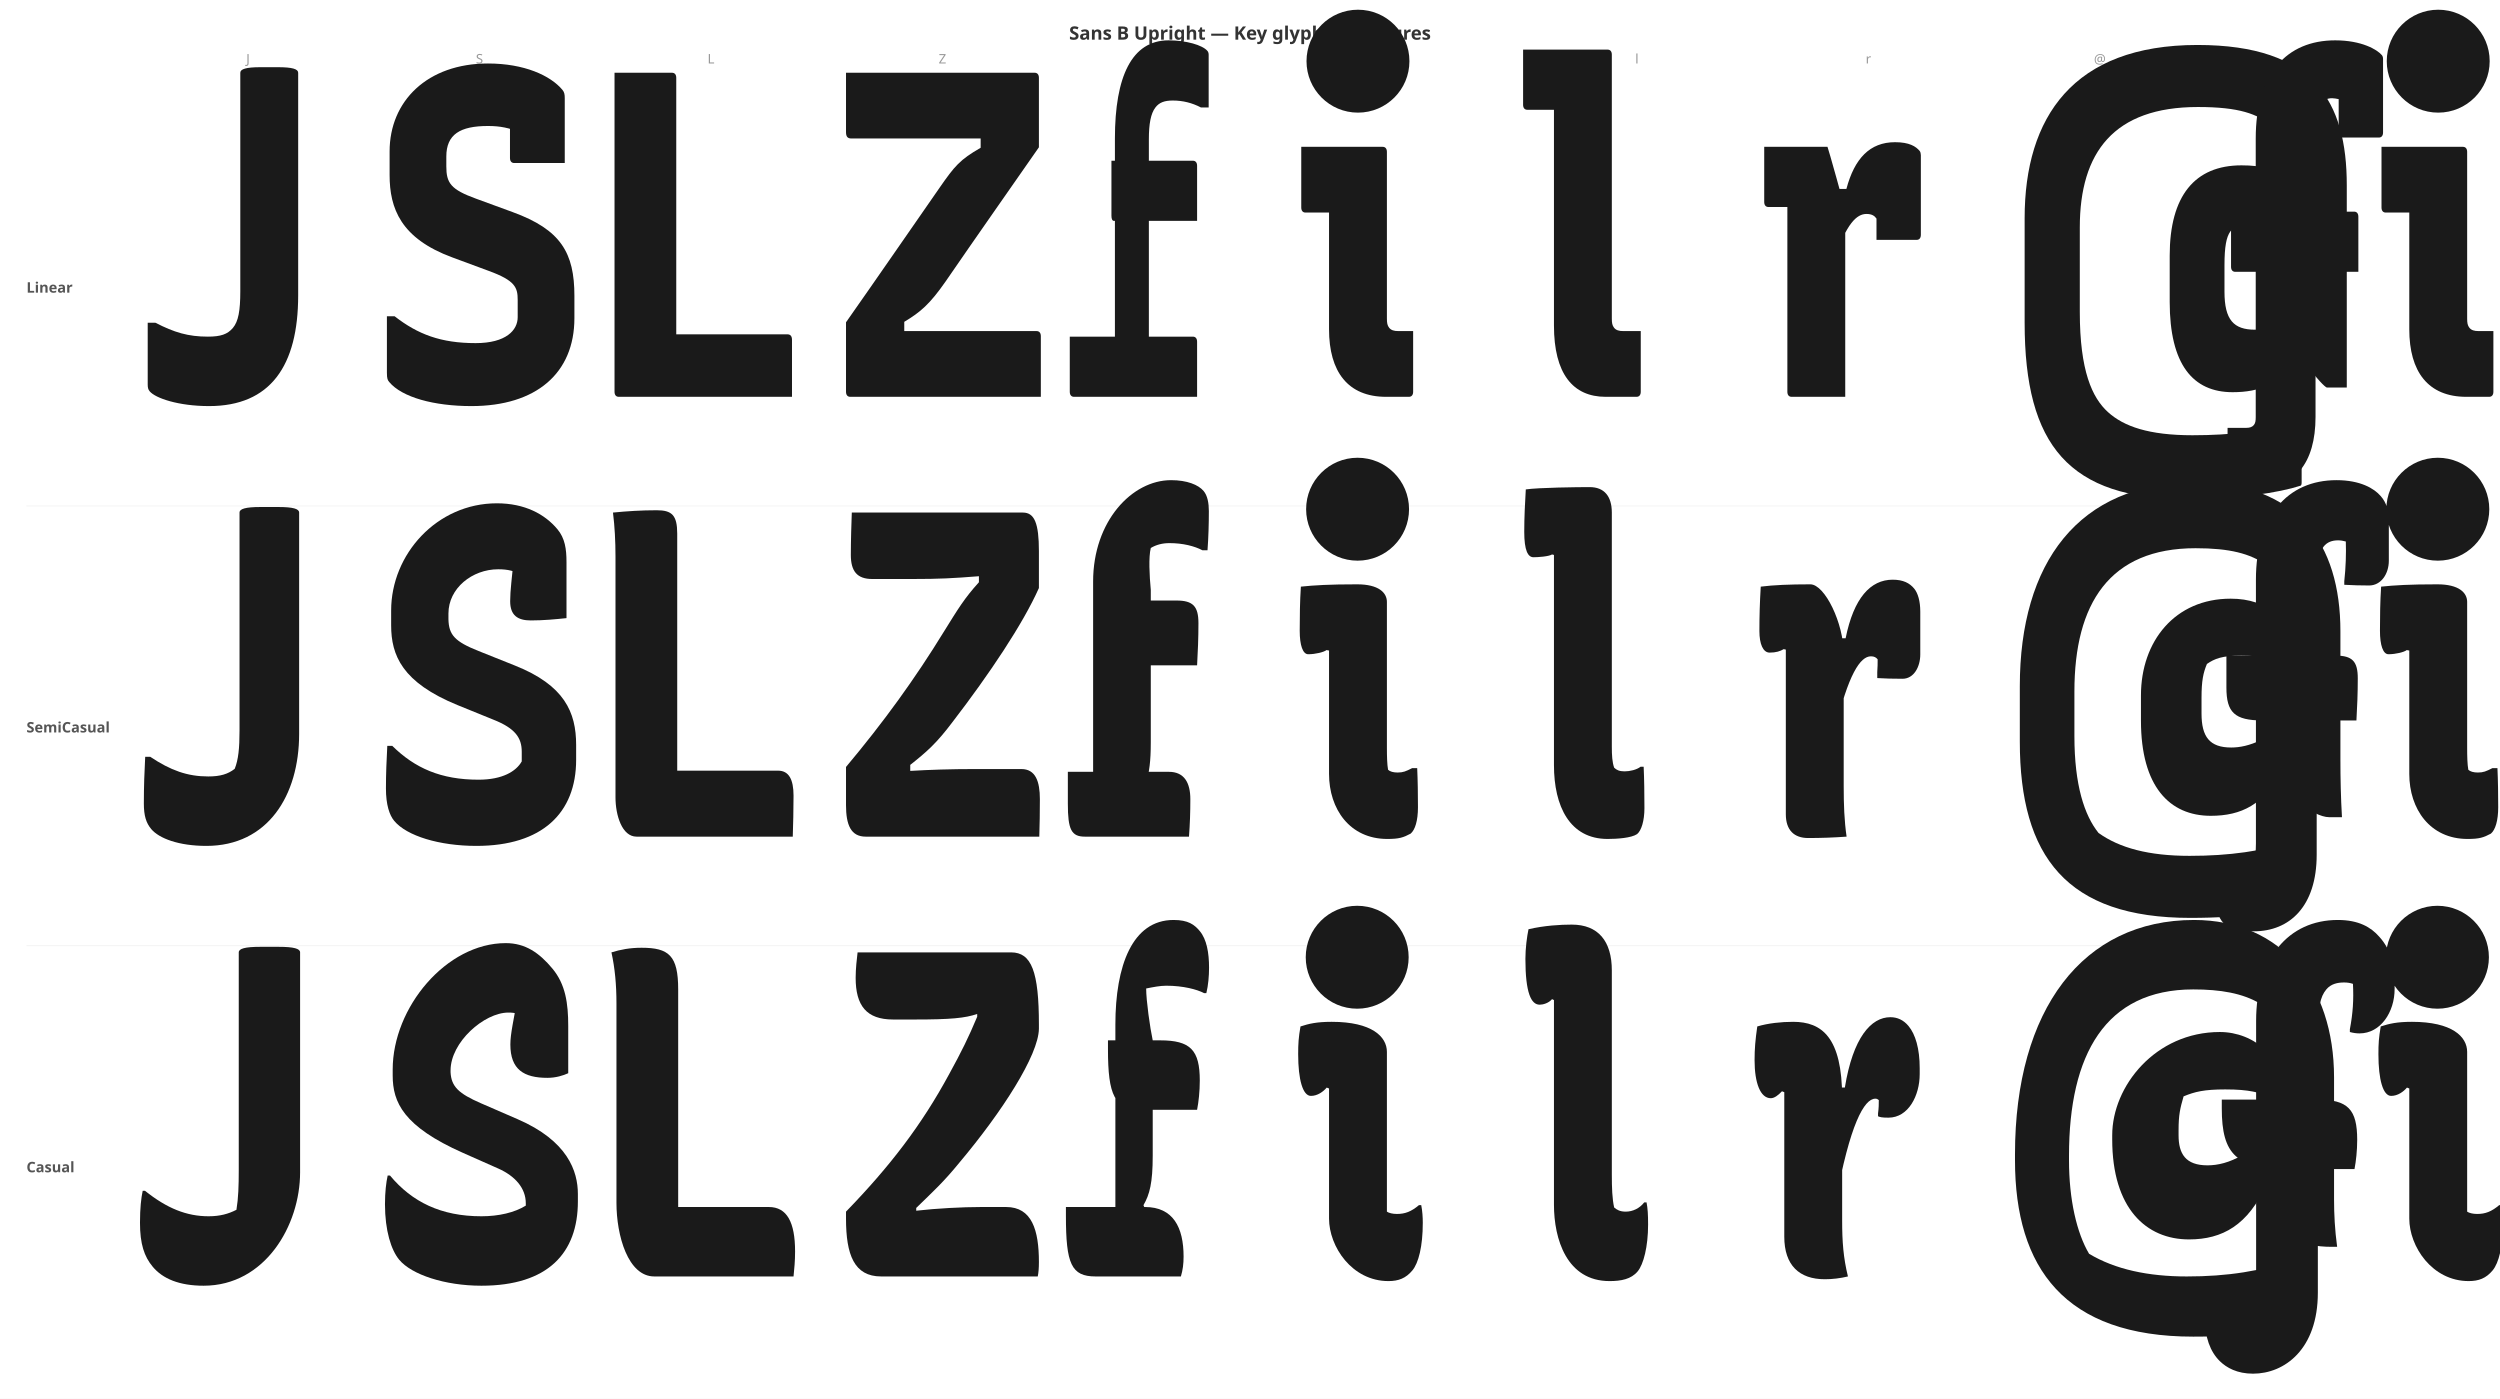
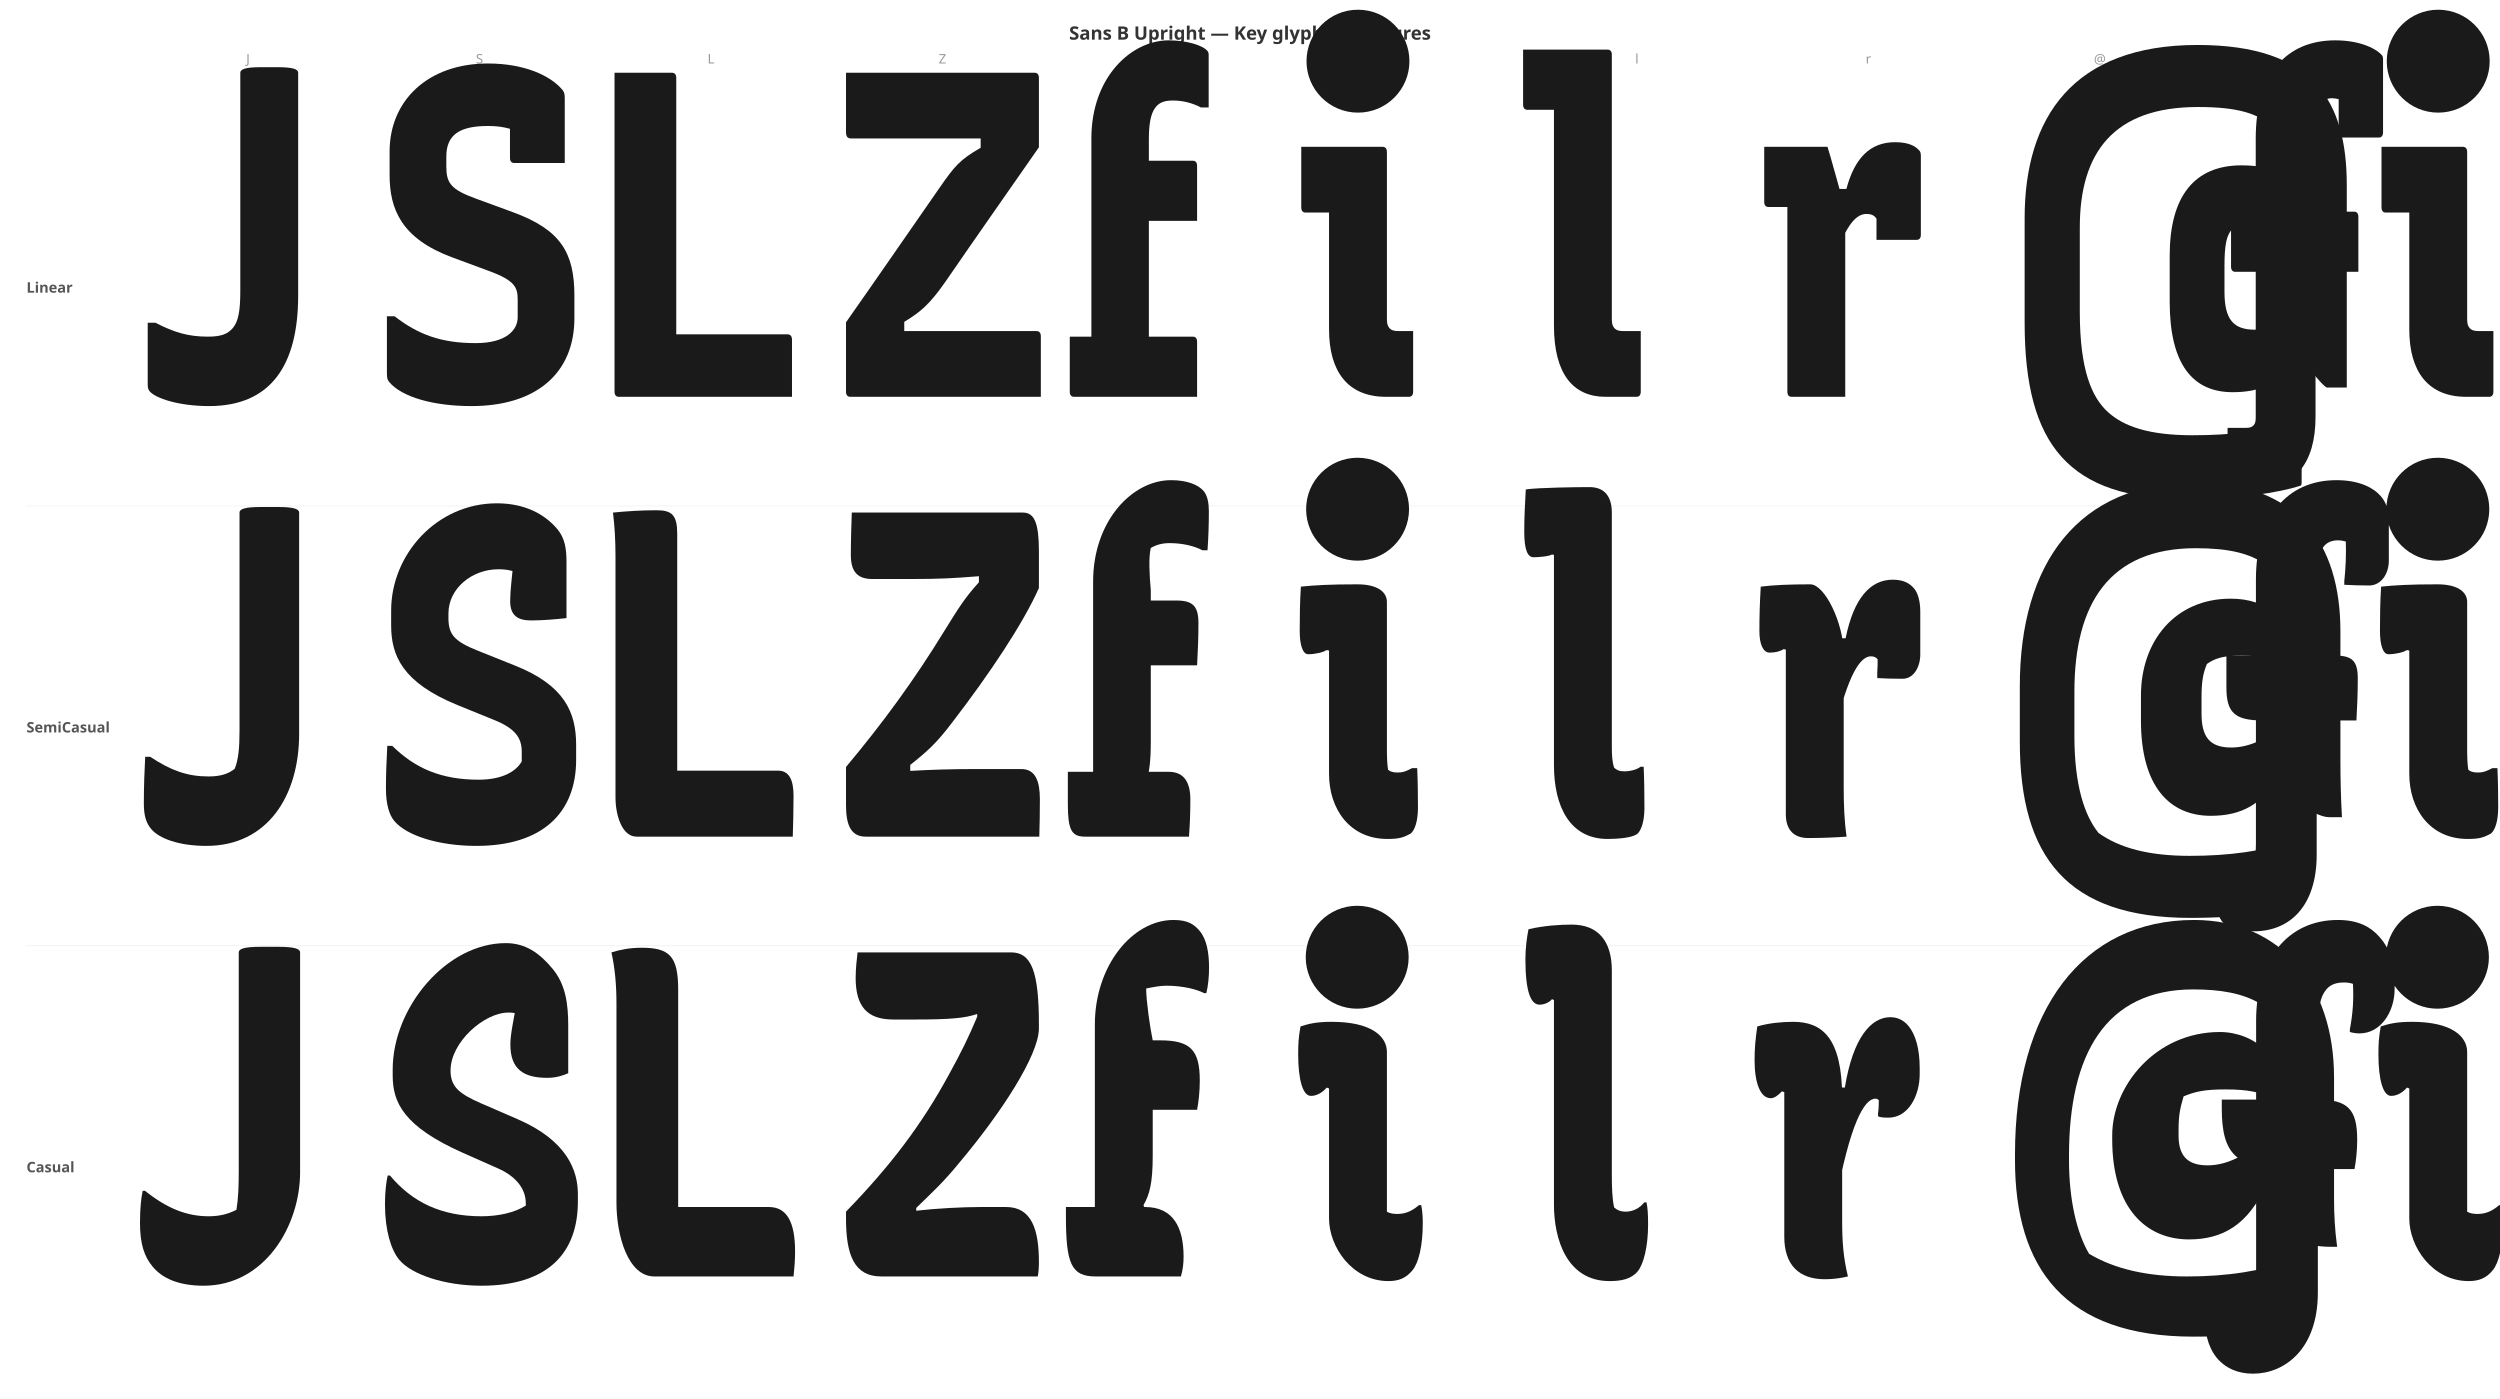
<svg xmlns="http://www.w3.org/2000/svg" width="1890.0" height="1057.5" viewBox="0 0 1890.0 1057.5">
  <rect width="100%" height="100%" fill="white" />
  <text x="945.0" y="30" text-anchor="middle" font-size="14" font-family="sans-serif" font-weight="bold" fill="#333">Sans B Upright — Key glyphs + features</text>
  <text x="187.5" y="48" text-anchor="middle" font-size="10" font-family="sans-serif" fill="#999">J</text>
  <text x="362.5" y="48" text-anchor="middle" font-size="10" font-family="sans-serif" fill="#999">S</text>
  <text x="537.5" y="48" text-anchor="middle" font-size="10" font-family="sans-serif" fill="#999">L</text>
  <text x="712.5" y="48" text-anchor="middle" font-size="10" font-family="sans-serif" fill="#999">Z</text>
  <text x="887.5" y="48" text-anchor="middle" font-size="10" font-family="sans-serif" fill="#999">f</text>
  <text x="1062.5" y="48" text-anchor="middle" font-size="10" font-family="sans-serif" fill="#999">i</text>
  <text x="1237.5" y="48" text-anchor="middle" font-size="10" font-family="sans-serif" fill="#999">l</text>
  <text x="1412.5" y="48" text-anchor="middle" font-size="10" font-family="sans-serif" fill="#999">r</text>
  <text x="1587.5" y="48" text-anchor="middle" font-size="10" font-family="sans-serif" fill="#999">@</text>
  <text x="1762.5" y="48" text-anchor="middle" font-size="10" font-family="sans-serif" fill="#999">fi</text>
  <text x="20" y="221.25" font-size="11" font-family="sans-serif" font-weight="bold" fill="#555">Linear</text>
  <path d="M157.167 254.5C142.292 254.5 131.792 251.35 117.5 244.0H111.667C111.667 259.75 111.667 276.2 111.667 290.55C111.667 293.0 111.958 294.4 113.125 295.8C117.5 301.05 135.0 307.0 158.042 307.0C204.417 307.0 225.417 276.55 225.417 223.35C225.417 167.794 225.417 110.556 225.417 55C225.417 52.2 221.042 50.8 210.104 50.8C205.729 50.8 201.354 50.8 196.979 50.8C186.042 50.8 181.667 52.2 181.667 55C181.667 55 181.667 55 181.667 55C181.667 55 181.667 55 181.667 55C181.667 109.516 181.667 165.684 181.667 220.2C181.667 234.9 180.208 242.95 176.125 247.85C172.042 252.75 166.792 254.5 157.167 254.5Z" fill="#1a1a1a" />
  <path d="M368.917 48C323.125 48 294.542 76.35 294.542 114.5V132.35C294.542 157.55 303.0 180.3 342.083 194.65L369.5 204.8C389.625 212.15 391.375 217.4 391.375 226.85V239.8C391.375 249.6 382.625 259.4 359.583 259.4C333.333 259.4 315.833 252.75 298.333 239.1H292.5C292.5 255.55 292.5 268.85 292.5 281.8C292.5 286.35 293.083 287.4 294.25 288.8C303.875 300.35 328.083 307.0 356.375 307.0C405.375 307.0 434.25 282.15 434.25 240.5V223.7C434.25 191.15 424.042 173.65 387.583 160.35L359.875 150.2C340.625 143.2 337.417 138.3 337.417 125.7V118.35C337.417 101.55 347.917 95.25 368.917 95.25C378.25 95.25 384.667 96.65 393.708 100.15L385.542 88.6C385.542 103.3 385.542 111.7 385.542 119.4C385.542 121.85 386.708 123.25 388.75 123.25C401.292 123.25 414.417 123.25 426.958 123.25C426.958 107.5 426.958 87.9 426.958 74.25C426.958 71.45 426.667 69.7 425.208 67.95C416.167 57.1 396.333 48 368.917 48Z" fill="#1a1a1a" />
  <path d="M467.792 300.0H598.75C598.75 285.65 598.75 273.05 598.75 256.95C598.75 254.15 597.583 252.75 595.25 252.75H511.25C511.25 189.05 511.25 122.55 511.25 58.85C511.25 56.4 510.083 55 508.042 55C493.458 55 479.167 55 464.583 55C464.583 64.45 464.583 73.55 464.583 83.0C464.583 154.05 464.583 225.1 464.583 296.15C464.583 298.6 465.75 300.0 467.792 300.0Z" fill="#1a1a1a" />
  <path d="M786.875 300.0C786.875 284.6 786.875 269.55 786.875 254.15C786.875 251.7 785.708 250.3 783.667 250.3H732.333C709.875 250.3 698.208 250.3 683.625 250.3V243.3C695.875 235.95 702.875 230.0 714.833 212.85C738.167 178.9 761.792 145.3 785.417 111.35V58.85C785.417 56.4 784.25 55 782.208 55H639.583C639.583 65.15 639.583 85.45 639.583 99.8C639.583 103.3 640.75 104.7 643.667 104.7H688.292C702.0 104.7 710.458 104.7 741.375 104.7V111.7C725.625 120.8 721.833 125.35 710.167 142.15C686.542 176.1 663.208 210.05 639.583 243.65V296.15C639.583 298.6 640.75 300.0 642.792 300.0Z" fill="#1a1a1a" />
-   <path d="M883.417 30.5C855.65 30.5 842.875 57.8 842.875 104.7C842.875 163.85 842.875 223.35 842.875 282.5H870.583L868.542 273.75C868.542 262.9 868.542 258.35 868.542 248.2C868.542 200.6 868.542 153.0 868.542 105.4C868.542 93.5 870.0 85.8 873.5 81.25C876.417 77.4 880.5 76.0 886.625 76.0C894.208 76.0 901.208 77.75 907.917 81.25H913.75C913.75 67.6 913.75 54.3 913.75 41.35C913.75 40.3 913.458 39.25 912.875 38.55C909.083 34.0 896.542 30.5 883.417 30.5ZM840.25 121.5C840.25 136.2 840.25 148.45 840.25 163.15C840.25 165.6 840.95 167.0 842.175 167.0H905.0C905.0 152.3 905.0 140.05 905.0 125.35C905.0 122.9 903.833 121.5 901.792 121.5ZM808.75 254.5C808.75 269.2 808.75 281.45 808.75 296.15C808.75 298.6 809.917 300.0 811.958 300.0H905.0C905.0 285.3 905.0 273.05 905.0 258.35C905.0 255.9 903.833 254.5 901.792 254.5Z" fill="#1a1a1a" />
+   <path d="M883.417 30.5C855.65 30.5 825.083 57.8 825.083 104.7C825.083 163.85 825.083 223.35 825.083 282.5H870.583L868.542 273.75C868.542 262.9 868.542 258.35 868.542 248.2C868.542 200.6 868.542 153.0 868.542 105.4C868.542 93.5 870.0 85.8 873.5 81.25C876.417 77.4 880.5 76.0 886.625 76.0C894.208 76.0 901.208 77.75 907.917 81.25H913.75C913.75 67.6 913.75 54.3 913.75 41.35C913.75 40.3 913.458 39.25 912.875 38.55C909.083 34.0 896.542 30.5 883.417 30.5ZM840.25 121.5C840.25 136.2 840.25 148.45 840.25 163.15C840.25 165.6 840.95 167.0 842.175 167.0H905.0C905.0 152.3 905.0 140.05 905.0 125.35C905.0 122.9 903.833 121.5 901.792 121.5ZM808.75 254.5C808.75 269.2 808.75 281.45 808.75 296.15C808.75 298.6 809.917 300.0 811.958 300.0H905.0C905.0 285.3 905.0 273.05 905.0 258.35C905.0 255.9 903.833 254.5 901.792 254.5Z" fill="#1a1a1a" />
  <path d="M983.75 111.0C983.75 125.0 983.75 142.85 983.75 156.85C983.75 159.3 984.917 160.7 986.958 160.7C993.083 160.7 1001.25 160.7 1002.708 160.7H1004.75C1004.75 189.05 1004.75 213.55 1004.75 248.9C1004.75 281.1 1019.042 300.0 1047.917 300.0C1058.125 300.0 1059.0 300.0 1065.125 300.0C1067.167 300.0 1068.333 298.6 1068.333 296.15C1068.333 282.15 1068.333 264.3 1068.333 250.3H1062.5C1058.708 250.3 1059.292 250.3 1057.25 250.3C1053.75 250.3 1051.708 249.6 1050.25 247.85C1048.792 246.1 1048.5 244.0 1048.5 240.85C1048.5 197.45 1048.5 158.25 1048.5 114.85C1048.5 112.4 1047.333 111.0 1045.292 111.0C1014.375 111.0 997.458 111.0 983.75 111.0ZM987.722 46.25C987.722 67.736 1005.139 85.153 1026.625 85.153C1048.111 85.153 1065.527 67.736 1065.527 46.25C1065.527 24.764 1048.111 7.348 1026.625 7.348C1005.139 7.348 987.722 24.764 987.722 46.25Z" fill="#1a1a1a" />
  <path d="M1151.458 37.5C1151.458 51.5 1151.458 65.15 1151.458 79.15C1151.458 81.6 1152.625 83.0 1154.667 83.0C1158.75 83.0 1171.0 83.0 1173.333 83.0H1174.792C1174.792 137.25 1174.792 191.85 1174.792 246.1C1174.792 282.5 1189.083 300.0 1213.875 300.0C1219.417 300.0 1233.417 300.0 1237.208 300.0C1239.25 300.0 1240.417 298.6 1240.417 296.15C1240.417 282.15 1240.417 264.3 1240.417 250.3H1237.5C1235.167 250.3 1230.208 250.3 1227.292 250.3C1223.792 250.3 1221.75 249.6 1220.292 247.85C1218.833 246.1 1218.542 244.0 1218.542 240.85C1218.542 172.95 1218.542 109.25 1218.542 41.35C1218.542 38.9 1217.375 37.5 1215.333 37.5C1206.0 37.5 1158.458 37.5 1151.458 37.5Z" fill="#1a1a1a" />
  <path d="M1333.75 111.0C1333.75 125.0 1333.75 138.65 1333.75 152.65C1333.75 155.1 1334.917 156.5 1336.958 156.5C1343.958 156.5 1347.458 156.5 1349.792 156.5H1351.25C1351.25 194.65 1351.25 258.0 1351.25 296.15C1351.25 298.6 1352.417 300.0 1354.458 300.0C1367.875 300.0 1381.583 300.0 1395.0 300.0C1395.0 289.85 1395.0 278.3 1395.0 265.7C1395.0 229.65 1395.0 187.3 1395.0 158.6C1395.0 158.25 1381.875 111.0 1381.583 111.0C1359.417 111.0 1344.833 111.0 1333.75 111.0ZM1432.625 107.5C1413.667 107.5 1402.0 119.75 1395.875 142.85H1386.542V196.75C1395.875 168.75 1403.766 161.75 1411.042 161.75C1415.125 161.75 1417.167 163.15 1418.625 165.25C1418.625 168.378 1418.625 171.415 1418.625 174.35V181.35C1428.542 181.35 1439.042 181.35 1448.958 181.35C1451.0 181.35 1452.167 179.95 1452.167 177.5V117.3C1452.167 116.25 1451.875 114.85 1451.292 114.15C1448.375 110.65 1443.417 107.5 1432.625 107.5Z" fill="#1a1a1a" />
  <path d="M1530.625 164.9V244.0C1530.625 336.75 1564.167 377.35 1653.708 377.35C1691.625 377.35 1723.125 372.45 1739.167 367.2C1740.042 366.85 1740.042 365.45 1740.042 364.4C1740.042 355.3 1740.042 329.05 1740.042 319.95H1733.333C1710.292 325.9 1687.542 329.05 1657.5 329.05C1624.542 329.05 1605.583 322.4 1593.625 311.55C1581.667 300.7 1572.333 280.4 1572.333 235.95V171.9C1572.333 115.2 1598.0 80.9 1661.583 80.9C1693.083 80.9 1706.5 86.15 1717.875 95.25C1729.542 104.35 1732.75 119.05 1732.75 141.8C1732.75 172.25 1732.75 209.35 1732.75 261.15C1732.75 262.55 1756.083 293.0 1759.292 293.0H1774.167C1774.167 275.85 1774.167 258.7 1774.167 241.55C1774.167 198.15 1774.167 154.4 1774.167 140.05C1774.167 77.05 1749.667 34.0 1661.292 34.0C1567.083 34.0 1530.625 88.95 1530.625 164.9ZM1748.5 233.15C1728.958 245.4 1715.25 249.25 1704.75 249.25C1688.708 249.25 1681.708 241.9 1681.708 220.55V200.6C1681.708 186.25 1683.167 179.25 1686.083 175.05C1689.292 170.5 1693.667 167.7 1706.5 167.7C1719.042 167.7 1731.0 170.5 1745.292 175.05V134.1H1728.958C1719.333 127.8 1710.0 125.0 1694.542 125.0C1659.25 125.0 1640.292 148.1 1640.292 193.25V228.25C1640.292 275.5 1657.792 296.5 1687.833 296.5C1708.833 296.5 1723.417 290.2 1735.958 271.3H1748.5Z" fill="#1a1a1a" />
  <path d="M1684.042 323.45C1684.042 337.8 1684.042 351.45 1684.042 365.8C1684.042 367.9 1685.208 369.65 1686.958 369.65C1688.072 369.65 1693.481 369.65 1704.458 369.65C1734.792 369.65 1750.542 350.4 1750.542 315.05C1750.542 244.7 1750.542 147.4 1750.542 98.05C1750.542 88.6 1751.708 82.65 1754.333 78.8C1756.375 75.65 1759.292 74.25 1763.083 74.25C1764.542 74.25 1766.292 74.6 1768.042 74.95C1768.042 80.9 1768.042 92.1 1768.042 100.85V104.0C1778.071 104.0 1788.387 104.0 1798.375 104.0C1800.417 104.0 1801.583 102.6 1801.583 100.15V44.5C1801.583 43.45 1801.292 42.4 1800.708 41.7C1797.309 37.621 1785.583 30.5 1765.417 30.5C1728.756 30.5 1705.333 55.7 1705.333 104.7C1705.333 175.4 1705.333 244.7 1705.333 315.4C1705.333 318.2 1705.042 319.95 1703.875 321.35C1702.708 322.75 1700.958 323.45 1698.333 323.45C1694.693 323.45 1692.445 323.45 1689.875 323.45ZM1686.667 160.0C1686.667 174.0 1686.667 187.65 1686.667 201.65C1686.667 204.1 1687.833 205.5 1689.875 205.5H1782.917C1782.917 190.8 1782.917 178.55 1782.917 163.85C1782.917 161.4 1781.75 160.0 1779.708 160.0ZM1800.417 111.0C1800.417 125.0 1800.417 142.85 1800.417 156.85C1800.417 159.3 1801.583 160.7 1803.625 160.7C1809.75 160.7 1817.917 160.7 1819.375 160.7H1821.417C1821.417 189.05 1821.417 213.55 1821.417 248.9C1821.417 281.1 1835.708 300.0 1864.583 300.0C1874.792 300.0 1875.667 300.0 1881.792 300.0C1883.833 300.0 1885.0 298.6 1885.0 296.15C1885.0 282.15 1885.0 264.3 1885.0 250.3H1879.167C1875.375 250.3 1875.958 250.3 1873.917 250.3C1870.417 250.3 1868.375 249.6 1866.917 247.85C1865.458 246.1 1865.167 244.0 1865.167 240.85C1865.167 197.45 1865.167 158.25 1865.167 114.85C1865.167 112.4 1864.0 111.0 1861.958 111.0C1831.042 111.0 1814.125 111.0 1800.417 111.0ZM1804.389 46.25C1804.389 67.736 1821.806 85.153 1843.292 85.153C1864.778 85.153 1882.194 67.736 1882.194 46.25C1882.194 24.764 1864.778 7.348 1843.292 7.348C1821.806 7.348 1804.389 24.764 1804.389 46.25Z" fill="#1a1a1a" />
  <line x1="20" y1="382.5" x2="1870.0" y2="382.5" stroke="#eee" stroke-width="0.5" />
  <text x="20" y="553.75" font-size="11" font-family="sans-serif" font-weight="bold" fill="#555">SemiCasual</text>
  <path d="M157.458 587.0C141.708 587.0 129.021 582.45 113.562 572.125H109.771C109.188 582.8 108.75 594.7 108.75 607.475C108.75 616.75 110.5 622.175 114.292 626.725C120.271 633.9 135.292 639.5 156.0 639.5C202.375 639.5 226.146 601.525 226.146 554.8C226.146 499.591 226.146 442.709 226.146 387.5C226.146 384.7 221.64 383.3 210.374 383.3C205.868 383.3 201.361 383.3 196.855 383.3C185.59 383.3 181.083 384.7 181.083 387.5C181.083 387.5 181.083 387.5 181.083 387.5C181.083 387.5 181.083 387.5 181.083 387.5C181.083 441.9 181.083 497.95 181.083 552.35C181.083 565.65 180.208 574.4 177.438 581.225C172.333 585.25 166.5 587.0 157.458 587.0Z" fill="#1a1a1a" />
  <path d="M375.625 380.5C330.271 380.5 295.708 419.0 295.708 461.525V472.725C295.708 495.475 304.021 515.95 346.021 533.1L373.146 544.125C389.479 550.6 394.438 557.775 394.438 568.275V575.625C390.208 583.15 379.854 589.45 361.771 589.45C333.333 589.45 313.646 580.7 296.583 563.9H292.792C292.208 574.75 291.771 585.075 291.771 596.1C291.771 608.35 294.396 616.225 298.042 620.6C307.521 631.975 332.167 639.5 360.167 639.5C409.896 639.5 435.562 614.65 435.562 574.4V563.2C435.562 538.35 426.667 518.05 389.333 503.175L361.771 492.15C343.688 484.975 339.312 479.9 339.021 468.175V463.8C339.021 444.725 356.958 430.375 376.646 430.375C384.083 430.375 388.75 431.6 395.75 435.1L388.604 420.225C387.0 437.025 385.688 446.475 385.688 454.525C385.688 465.2 391.375 469.05 401.292 469.05C410.771 469.05 420.104 468.175 428.271 467.3C428.271 454.0 428.271 437.9 428.271 424.95C428.271 414.975 427.104 406.925 421.417 400.1C411.938 388.725 396.771 380.5 375.625 380.5Z" fill="#1a1a1a" />
  <path d="M481.208 632.5C481.208 632.5 599.333 632.5 599.333 632.5C599.625 622.35 599.917 613.25 599.917 601.525C599.917 589.1 596.271 582.625 588.25 582.625C588.25 582.625 511.979 582.625 511.979 582.625C511.979 522.775 511.979 459.775 511.979 403.425C511.979 389.425 507.896 385.75 496.521 385.75C484.854 385.75 474.062 386.45 463.417 387.5C464.729 398.175 465.312 409.025 465.312 420.75C465.312 481.475 465.312 542.025 465.312 602.75C465.312 616.4 470.271 632.5 481.208 632.5Z" fill="#1a1a1a" />
  <path d="M785.708 632.5C786.0 623.4 786.146 614.125 786.146 604.15C786.146 590.85 782.938 581.4 772.146 581.4C772.146 581.4 737.0 581.4 737.0 581.4C718.771 581.4 703.021 581.925 688.146 582.8C688.146 582.8 688.146 578.25 688.146 578.25C700.542 568.45 707.979 561.975 720.083 545.875C747.938 509.65 773.458 471.5 785.417 444.55C785.417 444.55 785.417 416.725 785.417 416.725C785.417 395.55 782.062 387.5 773.312 387.5C773.312 387.5 643.958 387.5 643.958 387.5C643.667 395.025 643.229 408.85 643.229 419.525C643.229 431.775 647.896 437.725 659.417 437.725C659.417 437.725 689.896 437.725 689.896 437.725C710.312 437.725 720.083 437.2 740.062 435.625C740.062 435.625 740.062 440.175 740.062 440.175C728.979 452.425 724.312 460.3 713.958 476.925C691.646 513.325 668.021 545.875 639.583 579.825C639.583 579.825 639.583 608.7 639.583 608.7C639.583 623.575 643.229 632.5 654.458 632.5C654.458 632.5 785.708 632.5 785.708 632.5Z" fill="#1a1a1a" />
  <path d="M885.312 363.0C855.825 363.0 826.396 393.975 826.396 439.65C826.396 494.075 826.396 548.675 826.396 603.1C826.396 603.1 870.0 603.1 870.0 603.1C870.0 603.1 866.5 592.425 866.5 592.425C868.833 582.975 870.0 576.325 870.0 560.925C870.0 521.375 870.0 483.925 870.0 445.95C868.979 435.275 868.25 421.1 870.0 414.275C874.083 411.825 878.75 410.6 884.146 410.6C894.354 410.6 903.104 412.875 909.083 416.025C909.083 416.025 912.875 416.025 912.875 416.025C913.604 406.225 913.896 396.075 913.896 386.45C913.896 380.325 912.875 374.725 909.958 371.225C906.021 366.5 897.417 363.0 885.312 363.0ZM838.938 454.0C838.938 462.4 838.938 469.575 838.938 478.15C838.938 496.875 841.737 503.0 852.763 503.0C852.763 503.0 905.0 503.0 905.0 503.0C905.583 492.675 906.021 482.525 906.021 471.15C906.021 458.375 901.938 454.0 889.396 454.0C889.396 454.0 838.938 454.0 838.938 454.0ZM807.292 583.5C807.292 591.9 807.292 599.075 807.292 607.65C807.292 627.075 809.917 632.5 820.125 632.5C820.125 632.5 898.875 632.5 898.875 632.5C899.604 622.7 899.896 614.3 899.896 604.15C899.896 591.9 895.375 583.5 883.708 583.5C883.708 583.5 807.292 583.5 807.292 583.5Z" fill="#1a1a1a" />
  <path d="M983.458 443.5C982.729 454.7 982.583 465.9 982.583 476.925C982.583 487.775 984.917 494.6 989.0 494.6C994.542 494.6 1000.812 493.025 1002.854 491.45C1002.854 491.45 1004.75 491.8 1004.75 491.8C1004.75 521.2 1004.75 546.925 1004.75 585.075C1004.75 611.675 1020.5 634.25 1048.792 634.25C1057.688 634.25 1060.896 633.2 1066.438 630.225C1069.792 627.425 1071.979 620.425 1071.979 610.275C1071.979 601.175 1071.833 589.975 1071.396 580.7C1071.396 580.7 1067.604 580.7 1067.604 580.7C1062.792 583.15 1060.75 584.025 1056.667 584.025C1053.312 584.025 1050.833 583.325 1049.375 581.925C1048.646 577.725 1048.5 571.95 1048.5 565.3C1048.5 529.775 1048.5 496.525 1048.5 455.05C1048.5 448.05 1042.229 441.75 1026.042 441.75C1004.896 441.75 993.521 442.45 983.458 443.5ZM987.431 384.962C987.431 384.962 987.431 384.962 987.431 384.962C987.431 406.448 1004.847 423.865 1026.333 423.865C1047.819 423.865 1065.236 406.448 1065.236 384.962C1065.236 384.962 1065.236 384.962 1065.236 384.962C1065.236 363.477 1047.819 346.06 1026.333 346.06C1004.847 346.06 987.431 363.477 987.431 384.962Z" fill="#1a1a1a" />
  <path d="M1153.5 370.0C1152.917 379.8 1152.333 391.0 1152.333 402.025C1152.333 416.2 1155.104 421.275 1159.333 421.275C1162.542 421.275 1170.854 420.75 1173.333 419.175C1173.333 419.175 1174.792 419.525 1174.792 419.525C1174.792 472.025 1174.792 526.1 1174.792 578.425C1174.792 609.575 1186.75 634.25 1215.333 634.25C1222.479 634.25 1233.271 633.55 1237.646 630.575C1240.854 627.95 1243.188 620.6 1243.188 610.975C1243.188 600.125 1243.042 588.925 1242.604 579.65C1242.604 579.65 1240.271 579.65 1240.271 579.65C1237.354 581.925 1232.25 583.15 1228.167 583.15C1224.229 583.15 1222.042 582.1 1220.292 580.35C1218.833 576.15 1218.542 571.075 1218.542 564.425C1218.542 504.4 1218.542 447.525 1218.542 387.5C1218.542 375.25 1212.854 368.25 1201.771 368.25C1192.875 368.25 1162.979 368.6 1153.5 370.0Z" fill="#1a1a1a" />
  <path d="M1331.125 443.5C1330.396 455.575 1330.104 465.725 1330.104 477.1C1330.104 486.9 1332.875 493.375 1337.833 493.375C1342.646 493.375 1345.854 492.325 1348.479 490.75C1348.479 490.75 1350.083 491.1 1350.083 491.1C1350.083 528.55 1350.083 577.9 1350.083 615.525C1350.083 627.6 1356.354 633.55 1367.0 633.55C1376.625 633.55 1386.396 633.2 1396.021 632.5C1394.271 620.25 1393.833 608.525 1393.833 594.175C1393.833 558.475 1393.833 519.8 1393.833 494.25C1393.833 471.15 1379.542 441.75 1368.604 441.75C1353.0 441.75 1340.75 442.275 1331.125 443.5ZM1430.875 438.25C1414.104 438.25 1401.417 452.075 1395.292 482.525C1395.292 482.525 1387.125 482.525 1387.125 482.525C1387.125 482.525 1387.125 552.875 1387.125 552.875C1397.188 509.3 1406.529 496.175 1414.396 496.175C1417.021 496.175 1418.333 497.05 1419.5 498.45C1419.5 501.414 1419.5 504.507 1419.208 508.075C1419.208 508.075 1419.208 512.625 1419.208 512.625C1424.896 512.975 1431.021 513.15 1438.312 513.15C1446.917 513.15 1451.729 504.05 1451.729 494.775C1451.729 494.775 1451.729 462.4 1451.729 462.4C1451.729 454.525 1449.979 448.4 1447.062 444.9C1443.708 440.875 1438.896 438.25 1430.875 438.25Z" fill="#1a1a1a" />
  <path d="M1526.979 518.75C1526.979 518.75 1526.979 560.575 1526.979 560.575C1526.979 647.725 1562.562 693.925 1655.896 693.925C1696.292 693.925 1722.833 689.2 1735.667 682.025C1739.75 678.35 1740.625 669.6 1740.625 662.775C1740.625 656.65 1740.625 641.775 1740.625 635.65C1740.625 635.65 1736.396 635.65 1736.396 635.65C1709.417 643.525 1685.792 647.025 1655.312 647.025C1624.396 647.025 1602.375 641.075 1586.479 629.7C1575.833 616.4 1568.25 593.65 1568.25 556.55C1568.25 556.55 1568.25 522.775 1568.25 522.775C1568.25 456.275 1594.792 414.45 1659.833 414.45C1685.792 414.45 1700.958 418.475 1713.354 427.05C1721.521 440.0 1723.854 449.625 1723.854 479.025C1723.854 509.475 1723.854 543.075 1723.854 584.2C1723.854 598.725 1748.646 617.8 1760.896 617.8C1760.896 617.8 1770.521 617.8 1770.521 617.8C1769.646 602.75 1769.354 588.225 1769.354 574.225C1769.354 537.125 1769.354 499.85 1769.354 477.275C1769.354 410.95 1737.125 364.75 1659.979 364.75C1570.875 364.75 1526.979 426.0 1526.979 518.75ZM1738.0 538.7C1716.417 559.0 1699.938 565.125 1686.812 565.125C1670.479 565.125 1664.354 557.075 1664.354 539.4C1664.354 539.4 1664.354 527.5 1664.354 527.5C1664.354 514.55 1665.667 508.6 1668.438 501.95C1674.271 497.925 1679.958 495.65 1694.396 495.65C1710.146 495.65 1719.042 498.275 1731.729 502.125C1731.729 502.125 1734.792 464.15 1734.792 464.15C1734.792 464.15 1720.938 464.15 1720.938 464.15C1711.604 456.45 1700.521 452.6 1686.375 452.6C1644.375 452.6 1618.562 484.625 1618.562 525.75C1618.562 525.75 1618.562 544.825 1618.562 544.825C1618.562 594.525 1640.146 616.75 1671.354 616.75C1694.542 616.75 1711.458 608.175 1724.729 583.325C1724.729 583.325 1740.771 583.325 1740.771 583.325C1740.771 583.325 1738.0 538.7 1738.0 538.7Z" fill="#1a1a1a" />
  <path d="M1676.021 649.475C1675.438 659.45 1675.146 669.6 1675.292 680.45C1675.433 689.478 1678.078 695.8 1682.583 699.35C1685.677 701.824 1692.361 704.075 1703.875 704.075C1731.0 704.075 1751.417 685.175 1751.417 646.15C1751.417 579.825 1751.417 502.3 1751.417 440.7C1751.417 424.95 1752.875 418.125 1756.521 413.4C1759.292 409.725 1763.229 408.5 1767.604 408.5C1769.526 408.5 1771.48 408.829 1773.438 409.375C1773.748 418.321 1773.424 429.062 1772.271 439.475C1772.271 439.475 1772.271 442.1 1772.271 442.1C1778.452 442.45 1784.923 442.625 1791.083 442.625C1800.067 442.625 1805.958 433.898 1805.958 423.9C1805.958 423.9 1805.958 393.8 1805.958 393.8C1805.958 386.836 1804.432 380.092 1799.688 374.9C1794.849 369.265 1784.323 363.0 1766.438 363.0C1729.259 363.0 1705.479 390.3 1705.479 438.25C1705.479 505.45 1705.479 571.075 1705.479 637.575C1705.479 643.875 1704.896 648.775 1703.438 652.45C1701.979 653.5 1698.917 654.375 1694.542 654.375C1689.222 654.375 1684.778 653.464 1679.812 649.475C1679.812 649.475 1676.021 649.475 1676.021 649.475ZM1683.167 495.65C1683.167 503.7 1683.167 511.575 1683.167 519.8C1683.167 538.525 1689.292 544.65 1710.438 544.65C1710.438 544.65 1781.458 544.65 1781.458 544.65C1782.042 534.325 1782.479 524.175 1782.479 512.8C1782.479 500.025 1778.396 495.65 1765.854 495.65C1765.854 495.65 1683.167 495.65 1683.167 495.65ZM1800.125 443.5C1799.396 454.7 1799.25 465.9 1799.25 476.925C1799.25 487.775 1801.583 494.6 1805.667 494.6C1811.208 494.6 1817.479 493.025 1819.521 491.45C1819.521 491.45 1821.417 491.8 1821.417 491.8C1821.417 521.2 1821.417 546.925 1821.417 585.075C1821.417 611.675 1837.167 634.25 1865.458 634.25C1874.354 634.25 1877.562 633.2 1883.104 630.225C1886.458 627.425 1888.646 620.425 1888.646 610.275C1888.646 601.175 1888.5 589.975 1888.062 580.7C1888.062 580.7 1884.271 580.7 1884.271 580.7C1879.458 583.15 1877.417 584.025 1873.333 584.025C1869.979 584.025 1867.5 583.325 1866.042 581.925C1865.312 577.725 1865.167 571.95 1865.167 565.3C1865.167 529.775 1865.167 496.525 1865.167 455.05C1865.167 448.05 1858.896 441.75 1842.708 441.75C1821.562 441.75 1810.188 442.45 1800.125 443.5ZM1804.097 384.962C1804.097 384.962 1804.097 384.962 1804.097 384.962C1804.097 406.448 1821.514 423.865 1843 423.865C1864.486 423.865 1881.902 406.448 1881.902 384.962C1881.902 384.962 1881.902 384.962 1881.902 384.962C1881.902 363.477 1864.486 346.06 1843 346.06C1821.514 346.06 1804.097 363.477 1804.097 384.962Z" fill="#1a1a1a" />
  <line x1="20" y1="715.0" x2="1870.0" y2="715.0" stroke="#eee" stroke-width="0.5" />
  <text x="20" y="886.25" font-size="11" font-family="sans-serif" font-weight="bold" fill="#555">Casual</text>
  <path d="M157.75 919.5C141.125 919.5 126.25 913.55 109.625 900.25H107.875C106.708 905.85 105.833 913.2 105.833 924.4C105.833 940.5 109.042 949.95 115.458 957.65C123.042 966.75 135.583 972.0 153.958 972.0C200.333 972.0 226.875 926.5 226.875 886.25C226.875 831.388 226.875 774.862 226.875 720.0C226.875 717.2 222.238 715.8 210.644 715.8C206.006 715.8 201.369 715.8 196.731 715.8C185.137 715.8 180.5 717.2 180.5 720.0C180.5 720.0 180.5 720.0 180.5 720.0C180.5 720.0 180.5 720.0 180.5 720.0C180.5 774.285 180.5 830.215 180.5 884.5C180.5 896.4 180.208 905.85 178.75 914.6C172.625 917.75 166.208 919.5 157.75 919.5Z" fill="#1a1a1a" />
  <path d="M382.333 713.0C337.417 713.0 296.875 761.65 296.875 808.55V813.1C296.875 833.4 305.042 851.6 349.958 871.55L376.792 883.45C389.333 889.05 397.5 898.15 397.5 909.7V911.45C389.042 916.7 377.083 919.5 363.958 919.5C333.333 919.5 311.458 908.65 294.833 888.7H293.083C291.917 893.95 291.042 901.3 291.042 910.4C291.042 930.35 295.708 945.05 301.833 952.4C311.167 963.6 336.25 972.0 363.958 972.0C414.417 972.0 436.875 947.15 436.875 908.3V902.7C436.875 885.55 429.292 862.45 391.083 846.0L363.667 834.1C346.75 826.75 341.208 821.5 340.625 810.65V809.25C340.625 787.9 366.0 765.5 384.375 765.5C389.917 765.5 392.833 766.55 397.792 770.05L391.667 751.85C388.458 770.75 385.833 781.25 385.833 789.65C385.833 808.55 396.042 814.85 413.833 814.85C420.25 814.85 425.792 813.1 429.583 811.35C429.583 800.5 429.583 787.9 429.583 775.65C429.583 758.5 427.542 744.15 417.625 732.25C407.708 720.35 397.208 713.0 382.333 713.0Z" fill="#1a1a1a" />
  <path d="M494.625 965.0H599.917C600.5 959.05 601.083 953.45 601.083 946.1C601.083 924.05 594.958 912.5 581.25 912.5H512.708C512.708 856.5 512.708 797.0 512.708 748.0C512.708 722.45 505.708 716.5 485.0 716.5C476.25 716.5 468.958 717.9 462.25 720.0C464.875 731.9 466.042 744.5 466.042 758.5C466.042 808.9 466.042 858.95 466.042 909.35C466.042 934.2 474.792 965.0 494.625 965.0Z" fill="#1a1a1a" />
  <path d="M784.542 965.0C785.125 962.2 785.417 958.7 785.417 954.15C785.417 930.0 780.167 912.5 760.625 912.5H741.667C727.667 912.5 707.833 913.55 692.667 915.3V913.2C705.208 900.95 713.083 893.95 725.333 878.9C757.708 840.4 785.125 797.7 785.417 777.75V774.6C785.417 734.7 779.875 720.0 764.417 720.0H648.333C647.75 724.9 646.875 732.25 646.875 739.25C646.875 760.25 655.042 770.75 675.167 770.75H691.5C718.625 770.75 729.708 769.7 738.75 766.55V768.65C732.333 784.05 726.792 795.25 717.75 811.7C696.75 850.55 672.833 881.7 639.583 916.0V921.25C639.583 948.55 645.708 965.0 666.125 965.0Z" fill="#1a1a1a" />
-   <path d="M887.208 695.5C856.0 695.5 843.225 730.15 843.225 774.6C843.225 824.3 843.225 874.0 843.225 923.7H869.417L864.458 911.1C869.125 903.05 871.458 894.3 871.458 873.65C871.458 842.15 871.458 814.85 871.458 786.5C869.417 777.05 866.5 756.4 866.5 747.3C871.75 746.25 877.0 745.2 881.667 745.2C894.5 745.2 905.0 748.0 910.25 750.8H912.0C913.458 744.85 914.042 737.85 914.042 731.55C914.042 720.35 912.292 710.2 907.042 703.9C902.958 699.0 898.292 695.5 887.208 695.5ZM837.625 786.5C837.625 788.6 837.625 790.7 837.625 793.15C837.625 828.15 842.525 839.0 863.35 839.0H905.0C906.167 833.05 907.042 825.0 907.042 816.95C907.042 793.85 900.042 786.5 877.0 786.5ZM805.833 912.5C805.833 914.6 805.833 916.7 805.833 919.15C805.833 955.55 809.917 965.0 828.292 965.0H892.75C894.208 960.1 894.792 955.55 894.792 949.95C894.792 927.9 886.917 912.5 865.625 912.5Z" fill="#1a1a1a" />
+   <path d="M887.208 695.5C856.0 695.5 827.708 730.15 827.708 774.6C827.708 824.3 827.708 874.0 827.708 923.7H869.417L864.458 911.1C869.125 903.05 871.458 894.3 871.458 873.65C871.458 842.15 871.458 814.85 871.458 786.5C869.417 777.05 866.5 756.4 866.5 747.3C871.75 746.25 877.0 745.2 881.667 745.2C894.5 745.2 905.0 748.0 910.25 750.8H912.0C913.458 744.85 914.042 737.85 914.042 731.55C914.042 720.35 912.292 710.2 907.042 703.9C902.958 699.0 898.292 695.5 887.208 695.5ZM837.625 786.5C837.625 788.6 837.625 790.7 837.625 793.15C837.625 828.15 842.525 839.0 863.35 839.0H905.0C906.167 833.05 907.042 825.0 907.042 816.95C907.042 793.85 900.042 786.5 877.0 786.5ZM805.833 912.5C805.833 914.6 805.833 916.7 805.833 919.15C805.833 955.55 809.917 965.0 828.292 965.0H892.75C894.208 960.1 894.792 955.55 894.792 949.95C894.792 927.9 886.917 912.5 865.625 912.5Z" fill="#1a1a1a" />
  <path d="M983.167 776.0C981.708 784.4 981.417 788.95 981.417 797.0C981.417 816.25 984.917 828.5 991.042 828.5C996.0 828.5 1000.375 825.35 1003.0 822.2L1004.75 822.9C1004.75 853.35 1004.75 880.3 1004.75 921.25C1004.75 942.25 1021.958 968.5 1049.667 968.5C1057.25 968.5 1062.792 966.4 1067.75 960.45C1072.417 954.85 1075.625 942.25 1075.625 924.4C1075.625 920.2 1075.333 915.65 1074.458 911.1H1072.708C1066.875 916.0 1062.208 917.75 1056.083 917.75C1052.875 917.75 1049.958 917.05 1048.5 916.0C1048.5 909.35 1048.5 899.9 1048.5 889.75C1048.5 862.1 1048.5 834.8 1048.5 795.25C1048.5 783.7 1037.125 772.5 1006.792 772.5C995.417 772.5 989.583 773.9 983.167 776.0ZM987.139 723.675C987.139 745.161 1004.556 762.577 1026.042 762.577C1047.528 762.577 1064.944 745.161 1064.944 723.675C1064.944 702.189 1047.528 684.773 1026.042 684.773C1004.556 684.773 987.139 702.189 987.139 723.675Z" fill="#1a1a1a" />
  <path d="M1155.542 702.5C1154.375 708.1 1153.208 716.85 1153.208 724.9C1153.208 750.8 1157.583 759.55 1164.0 759.55C1166.333 759.55 1170.708 758.5 1173.333 755.35L1174.792 756.05C1174.792 806.8 1174.792 860.35 1174.792 910.75C1174.792 936.65 1184.417 968.5 1216.792 968.5C1225.542 968.5 1233.125 967.1 1238.083 961.15C1242.458 955.9 1245.958 942.6 1245.958 925.8C1245.958 918.1 1245.667 913.55 1244.792 909.0H1243.042C1239.542 913.55 1234.292 916.0 1229.042 916.0C1224.667 916.0 1222.333 914.6 1220.292 912.85C1218.833 906.2 1218.542 898.15 1218.542 888.0C1218.542 835.85 1218.542 785.8 1218.542 733.65C1218.542 711.6 1208.333 699.0 1188.208 699.0C1179.75 699.0 1167.5 699.7 1155.542 702.5Z" fill="#1a1a1a" />
  <path d="M1328.5 776.0C1327.042 786.15 1326.458 792.8 1326.458 801.55C1326.458 818.7 1330.833 830.25 1338.708 830.25C1341.333 830.25 1344.25 828.15 1347.167 825.0L1348.917 825.7C1348.917 862.45 1348.917 897.8 1348.917 934.9C1348.917 956.6 1360.292 967.1 1379.542 967.1C1385.375 967.1 1391.208 966.4 1397.042 965.0C1393.542 950.65 1392.667 938.75 1392.667 922.65C1392.667 887.3 1392.667 852.3 1392.667 829.9C1392.667 784.05 1377.208 772.5 1355.625 772.5C1346.583 772.5 1336.667 773.55 1328.5 776.0ZM1429.125 769.0C1414.542 769.0 1400.833 784.4 1394.708 822.2H1387.708V909.0C1398.5 849.85 1409.292 830.6 1417.75 830.6C1418.917 830.6 1419.5 830.95 1420.375 831.65C1420.375 834.45 1420.375 837.6 1419.792 841.8V843.9C1421.25 844.6 1423.0 844.95 1427.667 844.95C1442.833 844.95 1451.292 828.15 1451.292 812.05V807.5C1451.292 792.8 1448.083 781.95 1442.833 775.65C1439.042 771.1 1434.375 769.0 1429.125 769.0Z" fill="#1a1a1a" />
  <path d="M1523.333 872.6V877.15C1523.333 958.7 1560.958 1010.5 1658.083 1010.5C1700.958 1010.5 1722.542 1005.95 1732.167 996.85C1739.458 989.85 1741.208 973.75 1741.208 961.15C1741.208 958.0 1741.208 954.5 1741.208 951.35H1739.458C1708.542 961.15 1684.042 965.0 1653.125 965.0C1624.25 965.0 1599.167 959.75 1579.333 947.85C1570.0 932.1 1564.167 906.9 1564.167 877.15V873.65C1564.167 797.35 1591.583 748.0 1658.083 748.0C1678.5 748.0 1695.417 750.8 1708.833 758.85C1713.5 775.65 1714.958 780.2 1714.958 816.25C1714.958 846.7 1714.958 876.8 1714.958 907.25C1714.958 934.9 1741.208 942.6 1762.5 942.6H1766.875C1765.125 929.65 1764.542 917.75 1764.542 906.9C1764.542 876.1 1764.542 845.3 1764.542 814.5C1764.542 744.85 1724.583 695.5 1658.667 695.5C1574.667 695.5 1523.333 763.05 1523.333 872.6ZM1727.5 844.25C1703.875 872.6 1684.625 881.0 1668.875 881.0C1652.25 881.0 1647.0 872.25 1647.0 858.25V854.4C1647.0 842.85 1648.167 837.95 1650.792 828.85C1659.25 825.35 1666.25 823.6 1682.292 823.6C1701.25 823.6 1707.083 826.05 1718.167 829.2L1724.292 794.2H1712.917C1703.875 785.1 1691.042 780.2 1678.208 780.2C1629.5 780.2 1596.833 821.15 1596.833 858.25V861.4C1596.833 913.55 1622.5 937.0 1654.875 937.0C1680.25 937.0 1699.5 926.15 1713.5 895.35H1733.042Z" fill="#1a1a1a" />
  <path d="M1668.0 975.5C1666.833 981.1 1666.25 987.75 1666.542 995.1C1666.825 1011.056 1670.947 1021.95 1678.208 1029.05C1683.283 1033.997 1691.242 1038.5 1703.292 1038.5C1727.208 1038.5 1752.292 1019.95 1752.292 977.25C1752.292 914.95 1752.292 857.2 1752.292 783.35C1752.292 761.3 1754.042 753.6 1758.708 748.0C1762.208 743.8 1767.167 742.75 1772.125 742.75C1774.51 742.75 1776.668 743.058 1778.833 743.8C1779.455 755.742 1778.806 766.025 1776.5 778.1V780.2C1778.833 780.9 1781.458 781.25 1783.792 781.25C1799.717 781.25 1810.333 765.197 1810.333 747.65V743.1C1810.333 730.223 1807.572 717.784 1798.667 708.1C1792.388 700.909 1783.062 695.5 1767.458 695.5C1729.762 695.5 1705.625 724.9 1705.625 771.8C1705.625 835.5 1705.625 897.45 1705.625 959.75C1705.625 969.55 1704.75 977.6 1703.0 983.55C1701.25 984.25 1696.875 985.3 1690.75 985.3C1683.75 985.3 1677.111 983.478 1669.75 975.5ZM1679.667 831.3C1679.667 833.4 1679.667 835.5 1679.667 837.95C1679.667 872.95 1690.75 883.8 1731.0 883.8H1780.0C1781.167 877.85 1782.042 869.8 1782.042 861.75C1782.042 838.65 1775.042 831.3 1752.0 831.3ZM1799.833 776.0C1798.375 784.4 1798.083 788.95 1798.083 797.0C1798.083 816.25 1801.583 828.5 1807.708 828.5C1812.667 828.5 1817.042 825.35 1819.667 822.2L1821.417 822.9C1821.417 853.35 1821.417 880.3 1821.417 921.25C1821.417 942.25 1838.625 968.5 1866.333 968.5C1873.917 968.5 1879.458 966.4 1884.417 960.45C1889.083 954.85 1892.292 942.25 1892.292 924.4C1892.292 920.2 1892.0 915.65 1891.125 911.1H1889.375C1883.542 916.0 1878.875 917.75 1872.75 917.75C1869.542 917.75 1866.625 917.05 1865.167 916.0C1865.167 909.35 1865.167 899.9 1865.167 889.75C1865.167 862.1 1865.167 834.8 1865.167 795.25C1865.167 783.7 1853.792 772.5 1823.458 772.5C1812.083 772.5 1806.25 773.9 1799.833 776.0ZM1803.806 723.675C1803.806 745.161 1821.222 762.577 1842.708 762.577C1864.194 762.577 1881.611 745.161 1881.611 723.675C1881.611 702.189 1864.194 684.773 1842.708 684.773C1821.222 684.773 1803.806 702.189 1803.806 723.675Z" fill="#1a1a1a" />
</svg>
